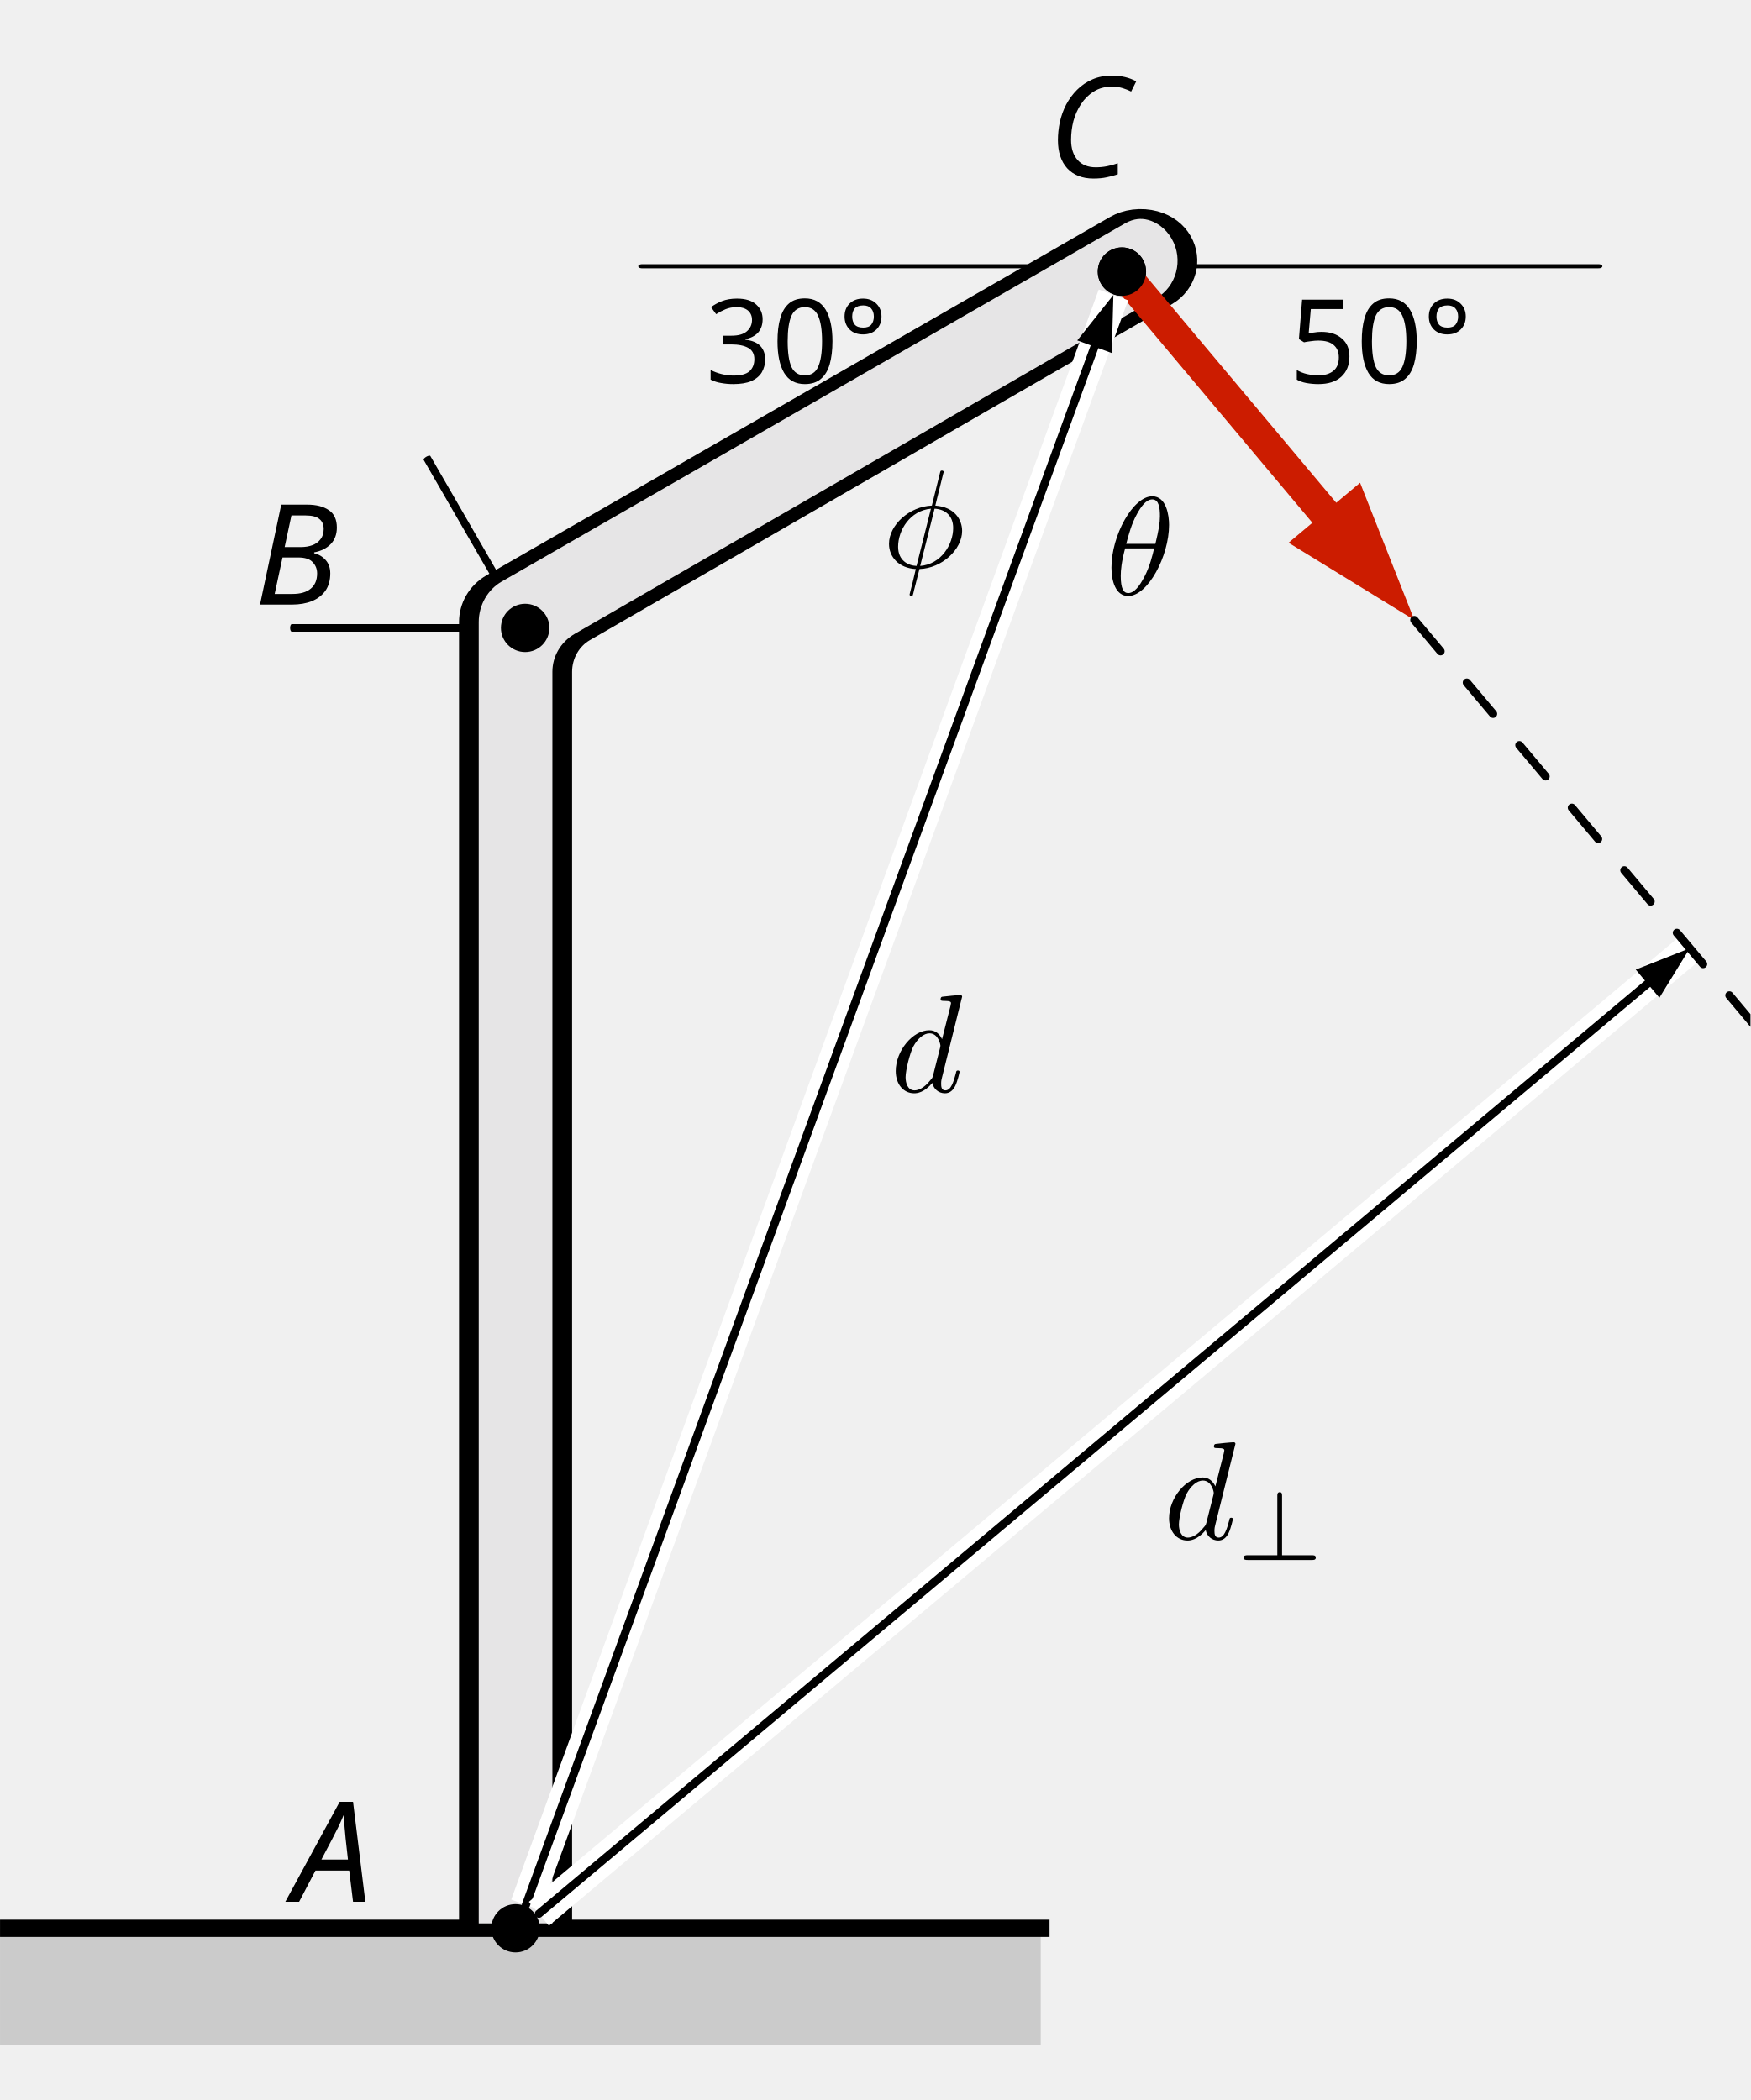
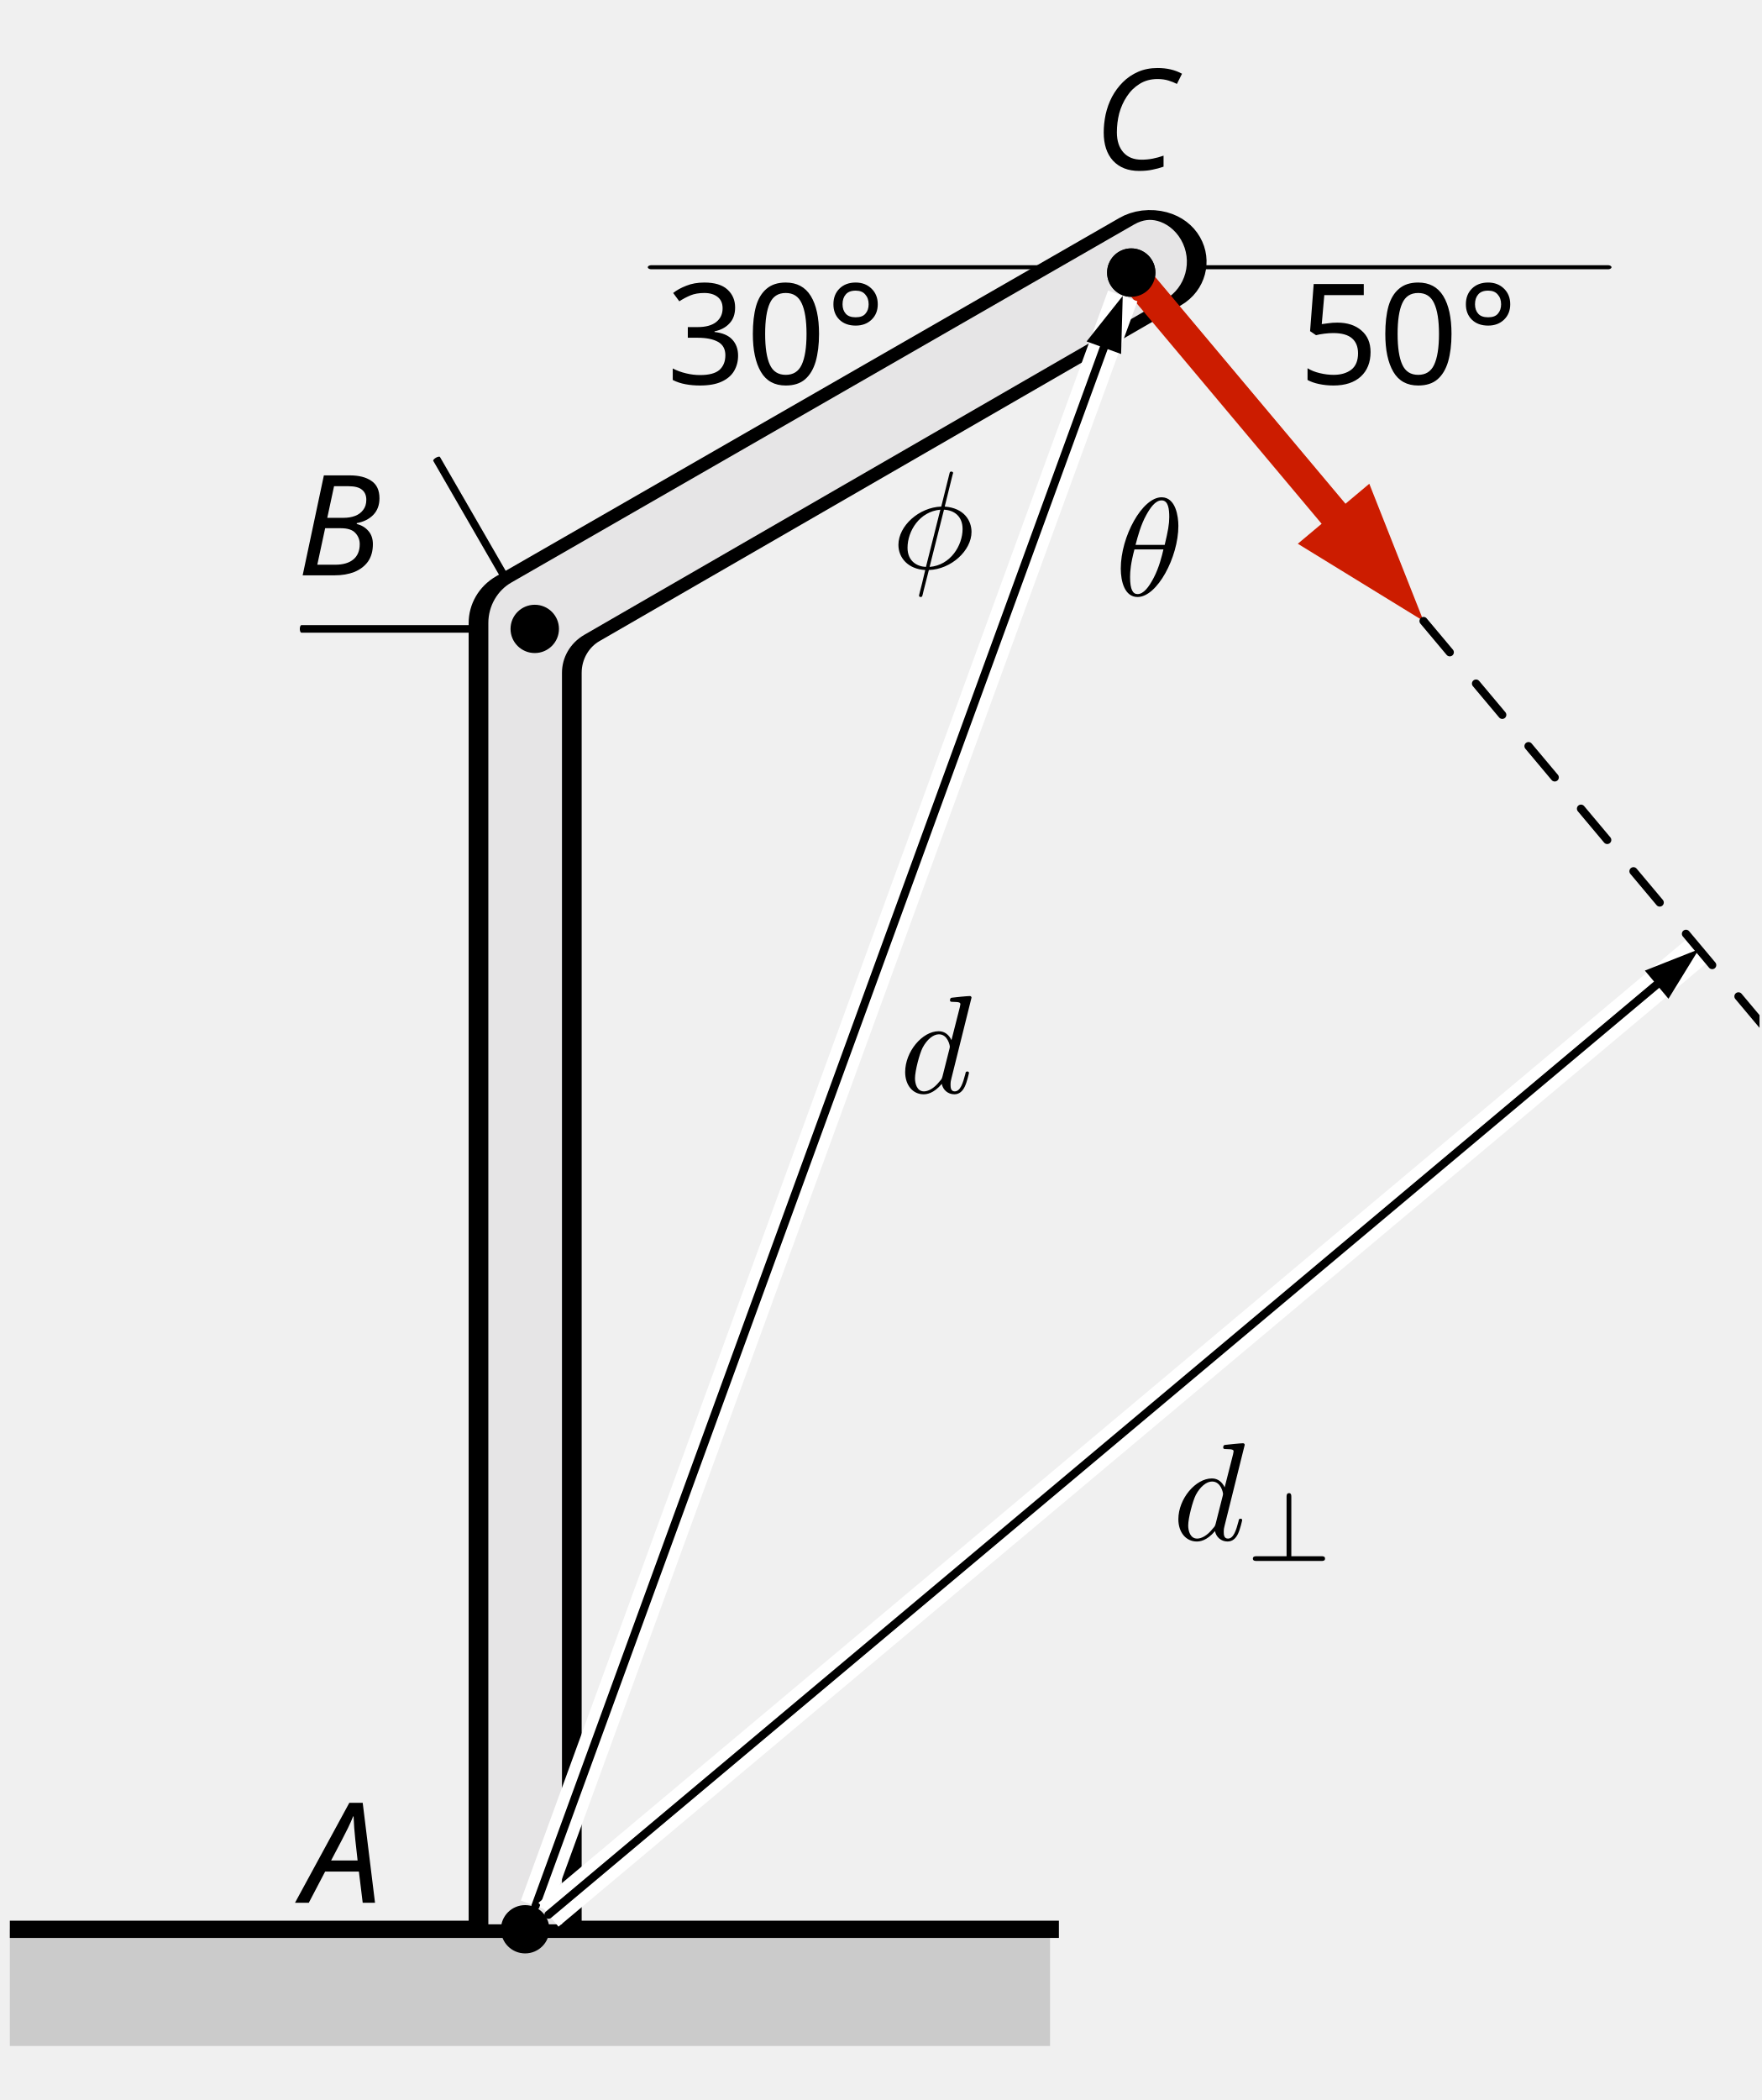
- <svg xmlns="http://www.w3.org/2000/svg" width="100%" height="100%" viewBox="0 0 150 180" version="1.1" xml:space="preserve" style="fill-rule:evenodd;clip-rule:evenodd;stroke-linecap:round;stroke-linejoin:round;stroke-miterlimit:1.5;">
-   <g transform="matrix(1,0,0,1,-319,-426)">
-     <g id="example-moment-fd-diagram" transform="matrix(1.06572,0,0,0.809184,-360.104,296.786)">
+ <svg xmlns="http://www.w3.org/2000/svg" width="100%" height="100%" viewBox="0 0 151 180" version="1.1" xml:space="preserve" style="fill-rule:evenodd;clip-rule:evenodd;stroke-linecap:round;stroke-linejoin:round;stroke-miterlimit:1.5;">
+   <g transform="matrix(1,0,0,1,-321,-426)">
+     <g id="example-moment-fd-diagram" transform="matrix(1.06572,0,0,0.809184,-357.263,296.871)">
      <rect x="637.228" y="160.699" width="140.75" height="221.21" style="fill:none;" />
      <clipPath id="_clip1">
        <rect x="637.228" y="160.699" width="140.75" height="221.21" />
      </clipPath>
      <g clip-path="url(#_clip1)">
        <g transform="matrix(-0.0607116,-0.138493,0.288338,-0.219248,751.399,121.08)">
          <path d="M-273,-307L-143,-307" style="fill:none;fill-rule:nonzero;stroke:black;stroke-width:1.87px;" />
        </g>
        <g transform="matrix(-0.144359,0,0,-0.438495,640.043,91.5791)">
          <path d="M-273,-307L-143,-307" style="fill:none;fill-rule:nonzero;stroke:black;stroke-width:1.83px;" />
        </g>
        <g transform="matrix(-0.591874,0,0,-0.438495,604.199,53.2689)">
          <path d="M-273,-307L-143,-307" style="fill:none;fill-rule:nonzero;stroke:black;stroke-width:0.98px;" />
        </g>
        <g transform="matrix(1.6,0,0,1.06036,-462.095,68.8607)">
          <g transform="matrix(0.886785,0,0,0.823071,671.307,276.341)">
            <rect x="17.24" y="2.36" width="59.52" height="14.16" style="fill:rgb(203,203,203);" />
          </g>
          <g transform="matrix(0.886785,0,0,1.72307,116.18,-355.249)">
            <path d="M643.24,367.678L702.76,367.678" style="fill:none;stroke:black;stroke-width:1px;stroke-linecap:square;" />
          </g>
        </g>
        <g transform="matrix(1.6,0,0,1.05403,-444.267,1.78482)">
          <path d="M699.497,343.592L699.497,212.319C699.497,210.508 699.981,208.835 700.767,207.933C705.968,201.955 725.68,179.303 732.092,171.935C733.213,170.646 734.645,171.416 735.291,173.655C735.292,173.656 735.292,173.657 735.292,173.659C735.941,175.905 735.556,178.778 734.432,180.075C728.234,187.229 709.735,208.581 705.201,213.816C704.574,214.538 704.189,215.874 704.189,217.32C704.189,234.731 704.189,343.592 704.189,343.592L699.497,343.592Z" style="fill:rgb(230,229,230);stroke:black;stroke-width:0.99px;" />
        </g>
        <g transform="matrix(-1.30324,-4.70893e-16,-8.88178e-17,1.87244,897.693,-161.092)">
          <g>
            <path d="M130.64,185.36C131.435,185.36 132.08,185.951 132.08,186.68C132.08,187.409 131.435,188 130.64,188C129.845,188 129.2,187.409 129.2,186.68C129.2,185.951 129.845,185.36 130.64,185.36" style="fill-rule:nonzero;stroke:black;stroke-width:0.1px;stroke-linecap:butt;stroke-miterlimit:10;" />
          </g>
        </g>
        <g transform="matrix(0.132836,0.208495,-0.25505,0.281859,605.848,259.228)">
-           <g transform="matrix(2.91862,-2.15895,3.47828,1.81157,-182.57,-218.12)">
-             <path d="M116.546,41.38L121.195,53.144L110.418,46.522L116.546,41.38Z" style="fill:rgb(204,28,0);fill-rule:nonzero;" />
-             <path d="M96.138,23.281C96.138,23.281 107.605,36.947 115.024,45.79" style="fill:none;fill-rule:nonzero;stroke:rgb(204,28,0);stroke-width:2.67px;" />
+           <g transform="matrix(2.91862,-2.15895,3.47828,1.81157,-185.322,-216.458)">
+             <path d="M117.387,41.465L122.037,53.229L111.259,46.608L117.387,41.465Z" style="fill:rgb(204,28,0);fill-rule:nonzero;" />
+             <path d="M96.979,23.367C96.979,23.367 108.446,37.033 115.866,45.875" style="fill:none;fill-rule:nonzero;stroke:rgb(204,28,0);stroke-width:2.67px;" />
          </g>
        </g>
        <g transform="matrix(1.09238,0,0,1.43869,-110.403,-129.462)">
          <g transform="matrix(10.3078,0,0,10.3078,713.655,341)">
                    </g>
          <text x="706px" y="341px" style="font-family:'CMUSerif-Italic', 'CMU Serif';font-weight:500;font-style:italic;font-size:10.308px;">A</text>
        </g>
-         <g transform="matrix(1.09238,0,0,1.43869,-113.548,-266.868)">
+         <g transform="matrix(1.09238,0,0,1.43869,-110.898,-270.071)">
          <g transform="matrix(10.3078,0,0,10.3078,713.243,341)">
                    </g>
          <text x="706px" y="341px" style="font-family:'CMUSerif-Italic', 'CMU Serif';font-weight:500;font-style:italic;font-size:10.308px;">B</text>
        </g>
-         <g transform="matrix(1.09238,0,0,1.43869,-49.7483,-312.154)">
+         <g transform="matrix(1.09238,0,0,1.43869,-46.8168,-313.065)">
          <g transform="matrix(10.3078,0,0,10.3078,713.368,341)">
                    </g>
          <text x="706px" y="341px" style="font-family:'CMUSerif-Italic', 'CMU Serif';font-weight:500;font-style:italic;font-size:10.308px;">C</text>
        </g>
        <g transform="matrix(1.09238,1.1312e-32,0,1.44531,-48.8717,-190.852)">
-           <g transform="matrix(8.55048,0,0,8.55048,734.394,270.605)">
+           <g transform="matrix(10.2606,0,0,10.2606,736.672,270.605)">
                    </g>
-           <text x="723px" y="270.605px" style="font-family:'CMUSerif-Roman', 'CMU Serif';font-weight:500;font-size:8.55px;">50°</text>
+           <text x="723px" y="270.605px" style="font-family:'CMUSerif-Roman', 'CMU Serif';font-weight:500;font-size:10.261px;">50°</text>
        </g>
-         <g transform="matrix(1.09238,1.1312e-32,0,1.44531,-95.8526,-190.852)">
-           <g transform="matrix(8.55048,0,0,8.55048,734.394,270.605)">
+         <g transform="matrix(1.09238,1.1312e-32,0,1.44531,-99.7487,-190.852)">
+           <g transform="matrix(10.2606,0,0,10.2606,736.672,270.605)">
                    </g>
-           <text x="723px" y="270.605px" style="font-family:'CMUSerif-Roman', 'CMU Serif';font-weight:500;font-size:8.55px;">30°</text>
+           <text x="723px" y="270.605px" style="font-family:'CMUSerif-Roman', 'CMU Serif';font-weight:500;font-size:10.261px;">30°</text>
        </g>
        <g transform="matrix(0.934908,0.0123768,0.00939753,1.20189,181.282,146.511)">
          <path d="M531.178,173.381L583.138,30.95" style="fill:none;stroke:white;stroke-width:2.68px;stroke-linecap:butt;stroke-miterlimit:2;" />
-           <g transform="matrix(1.00377,-0.0103366,-0.0103366,1.02833,487.631,5.93883)">
-             <path d="M92.309,29.18L95.408,25.281L95.268,30.26L92.309,29.18Z" />
-             <path d="M45.064,163.281C45.064,163.281 86.232,50.435 94.113,28.833" style="fill:none;stroke:black;stroke-width:0.7px;" />
+           <g transform="matrix(1.00377,-0.0103366,-0.0103366,1.02833,486.787,5.85998)">
+             <path d="M93.15,29.266L96.249,25.367L96.11,30.345L93.15,29.266Z" />
+             <path d="M45.906,163.366C45.906,163.366 87.073,50.521 94.954,28.918" style="fill:none;stroke:black;stroke-width:0.7px;" />
          </g>
        </g>
        <g transform="matrix(0.803935,0.12469,0.126279,1.11588,231.631,102.695)">
          <path d="M531.178,173.381L663,67" style="fill:none;stroke:white;stroke-width:2.67px;stroke-linecap:butt;stroke-miterlimit:2;" />
-           <g transform="matrix(1.18803,-0.132753,-0.177067,1.12727,505.362,-5.39864)">
-             <path d="M140.17,83.108L144.802,81.278L142.195,85.521L140.17,83.108Z" />
-             <path d="M46.178,164.033C46.178,164.033 125.622,97.372 141.907,83.707" style="fill:none;stroke:black;stroke-width:0.7px;" />
+           <g transform="matrix(1.18803,-0.132753,-0.177067,1.12727,504.377,-5.38291)">
+             <path d="M141.012,83.193L145.644,81.363L143.036,85.606L141.012,83.193Z" />
+             <path d="M47.019,164.119C47.019,164.119 126.463,97.457 142.748,83.792" style="fill:none;stroke:black;stroke-width:0.7px;" />
          </g>
        </g>
        <g transform="matrix(7.25461e-18,-1.71641,-1.42172,9.55451e-18,944.86,450.429)">
          <path d="M130.64,185.36C131.435,185.36 132.08,185.951 132.08,186.68C132.08,187.409 131.435,188 130.64,188C129.845,188 129.2,187.409 129.2,186.68C129.2,185.951 129.845,185.36 130.64,185.36" style="fill-rule:nonzero;stroke:black;stroke-width:0.1px;stroke-linecap:butt;stroke-miterlimit:10;" />
        </g>
        <g transform="matrix(0.603151,0.946687,-0.718807,0.794365,427.829,-398.718)">
          <path d="M608.195,60.813L675.178,60.813" style="fill:none;stroke:black;stroke-width:0.7px;stroke-dasharray:3.5,3.5,0,0,0,0;" />
        </g>
        <g transform="matrix(-1.30324,-4.70893e-16,-8.88178e-17,1.87244,897.693,-161.092)">
          <g>
            <path d="M130.64,185.36C131.435,185.36 132.08,185.951 132.08,186.68C132.08,187.409 131.435,188 130.64,188C129.845,188 129.2,187.409 129.2,186.68C129.2,185.951 129.845,185.36 130.64,185.36" style="fill-rule:nonzero;stroke:black;stroke-width:0.1px;stroke-linecap:butt;stroke-miterlimit:10;" />
          </g>
        </g>
        <g transform="matrix(7.25461e-18,-1.71641,-1.42172,9.55451e-18,944.088,588.172)">
          <path d="M130.64,185.36C131.435,185.36 132.08,185.951 132.08,186.68C132.08,187.409 131.435,188 130.64,188C129.845,188 129.2,187.409 129.2,186.68C129.2,185.951 129.845,185.36 130.64,185.36" style="fill-rule:nonzero;stroke:black;stroke-width:0.1px;stroke-linecap:butt;stroke-miterlimit:10;" />
        </g>
        <g id="glyph-0-1" transform="matrix(0.938336,0,0,1.23581,708.796,275.34)">
          <path d="M6.172,-8.156C6.172,-8.172 6.172,-8.297 6.016,-8.297C5.828,-8.297 4.703,-8.188 4.5,-8.156C4.406,-8.156 4.328,-8.094 4.328,-7.938C4.328,-7.797 4.438,-7.797 4.609,-7.797C5.188,-7.797 5.219,-7.703 5.219,-7.594L5.172,-7.344L4.453,-4.516C4.25,-4.953 3.891,-5.281 3.359,-5.281C1.953,-5.281 0.484,-3.531 0.484,-1.781C0.484,-0.656 1.141,0.125 2.063,0.125C2.313,0.125 2.906,0.078 3.625,-0.766C3.719,-0.266 4.141,0.125 4.703,0.125C5.125,0.125 5.406,-0.141 5.594,-0.531C5.797,-0.953 5.953,-1.688 5.953,-1.703C5.953,-1.828 5.844,-1.828 5.813,-1.828C5.688,-1.828 5.672,-1.781 5.641,-1.609C5.438,-0.844 5.219,-0.125 4.734,-0.125C4.406,-0.125 4.375,-0.438 4.375,-0.688C4.375,-0.969 4.406,-1.047 4.453,-1.25L6.172,-8.156ZM3.688,-1.422C3.625,-1.203 3.625,-1.188 3.438,-0.984C2.922,-0.328 2.422,-0.125 2.094,-0.125C1.5,-0.125 1.328,-0.781 1.328,-1.25C1.328,-1.859 1.703,-3.328 1.984,-3.875C2.359,-4.578 2.891,-5.016 3.375,-5.016C4.141,-5.016 4.313,-4.047 4.313,-3.969C4.313,-3.891 4.297,-3.828 4.281,-3.766L3.688,-1.422Z" style="fill-rule:nonzero;" />
        </g>
        <g transform="matrix(1.38,0,0,1,-247.67,-43.9005)">
          <g id="glyph-0-11" transform="matrix(0.679954,0,0,1.23581,709.017,366.612)">
            <path d="M6.172,-8.156C6.172,-8.172 6.172,-8.297 6.016,-8.297C5.828,-8.297 4.703,-8.188 4.5,-8.156C4.406,-8.156 4.328,-8.094 4.328,-7.938C4.328,-7.797 4.438,-7.797 4.609,-7.797C5.188,-7.797 5.219,-7.703 5.219,-7.594L5.172,-7.344L4.453,-4.516C4.25,-4.953 3.891,-5.281 3.359,-5.281C1.953,-5.281 0.484,-3.531 0.484,-1.781C0.484,-0.656 1.141,0.125 2.063,0.125C2.313,0.125 2.906,0.078 3.625,-0.766C3.719,-0.266 4.141,0.125 4.703,0.125C5.125,0.125 5.406,-0.141 5.594,-0.531C5.797,-0.953 5.953,-1.688 5.953,-1.703C5.953,-1.828 5.844,-1.828 5.813,-1.828C5.688,-1.828 5.672,-1.781 5.641,-1.609C5.438,-0.844 5.219,-0.125 4.734,-0.125C4.406,-0.125 4.375,-0.438 4.375,-0.688C4.375,-0.969 4.406,-1.047 4.453,-1.25L6.172,-8.156ZM3.688,-1.422C3.625,-1.203 3.625,-1.188 3.438,-0.984C2.922,-0.328 2.422,-0.125 2.094,-0.125C1.5,-0.125 1.328,-0.781 1.328,-1.25C1.328,-1.859 1.703,-3.328 1.984,-3.875C2.359,-4.578 2.891,-5.016 3.375,-5.016C4.141,-5.016 4.313,-4.047 4.313,-3.969C4.313,-3.891 4.297,-3.828 4.281,-3.766L3.688,-1.422Z" style="fill-rule:nonzero;" />
          </g>
          <g id="glyph-1-1" transform="matrix(0.679954,0,0,1.23581,713.253,368.827)">
            <g>
              <path d="M3.938,-5.484C3.938,-5.609 3.938,-5.813 3.75,-5.813C3.531,-5.813 3.531,-5.625 3.531,-5.484L3.531,-0.406L0.984,-0.406C0.859,-0.406 0.641,-0.406 0.641,-0.203C0.641,0 0.844,0 0.984,0L6.5,0C6.641,0 6.828,0 6.828,-0.203C6.828,-0.406 6.641,-0.406 6.5,-0.406L3.938,-0.406L3.938,-5.484Z" style="fill-rule:nonzero;" />
            </g>
          </g>
        </g>
        <g id="glyph-2-2" transform="matrix(0.938336,0,0,1.23581,708.166,219.786)">
          <path d="M5.219,-8.016C5.219,-8.031 5.266,-8.156 5.266,-8.172C5.266,-8.188 5.266,-8.297 5.109,-8.297C5,-8.297 4.984,-8.266 4.938,-8.063L4.25,-5.297C2.344,-5.234 0.578,-3.641 0.578,-2.016C0.578,-0.891 1.422,0.063 2.875,0.141C2.781,0.516 2.703,0.891 2.609,1.266C2.469,1.828 2.344,2.281 2.344,2.313C2.344,2.438 2.422,2.453 2.484,2.453C2.547,2.453 2.563,2.438 2.609,2.406C2.625,2.375 2.703,2.094 2.734,1.922L3.188,0.141C5.109,0.078 6.844,-1.531 6.844,-3.125C6.844,-4.078 6.219,-5.172 4.547,-5.297L5.219,-8.016ZM2.938,-0.125C2.219,-0.156 1.359,-0.578 1.359,-1.766C1.359,-3.203 2.391,-4.875 4.172,-5.031L2.938,-0.125ZM4.484,-5.031C5.391,-4.984 6.078,-4.438 6.078,-3.375C6.078,-1.969 5.047,-0.266 3.25,-0.125L4.484,-5.031Z" style="fill-rule:nonzero;" />
        </g>
        <g id="glyph-2-1" transform="matrix(0.938336,0,0,1.23581,726.126,222.663)">
          <path d="M5.438,-5.969C5.438,-6.766 5.219,-8.422 4,-8.422C2.344,-8.422 0.5,-5.063 0.5,-2.313C0.5,-1.188 0.844,0.125 1.938,0.125C3.625,0.125 5.438,-3.297 5.438,-5.969ZM1.766,-4.344C1.969,-5.109 2.219,-6.063 2.688,-6.906C3.016,-7.5 3.453,-8.156 4,-8.156C4.578,-8.156 4.656,-7.406 4.656,-6.719C4.656,-6.125 4.547,-5.516 4.266,-4.344L1.766,-4.344ZM4.156,-3.953C4.031,-3.406 3.781,-2.391 3.328,-1.531C2.906,-0.719 2.453,-0.125 1.938,-0.125C1.547,-0.125 1.297,-0.484 1.297,-1.594C1.297,-2.094 1.359,-2.781 1.672,-3.953L4.156,-3.953Z" style="fill-rule:nonzero;" />
        </g>
      </g>
    </g>
  </g>
</svg>
